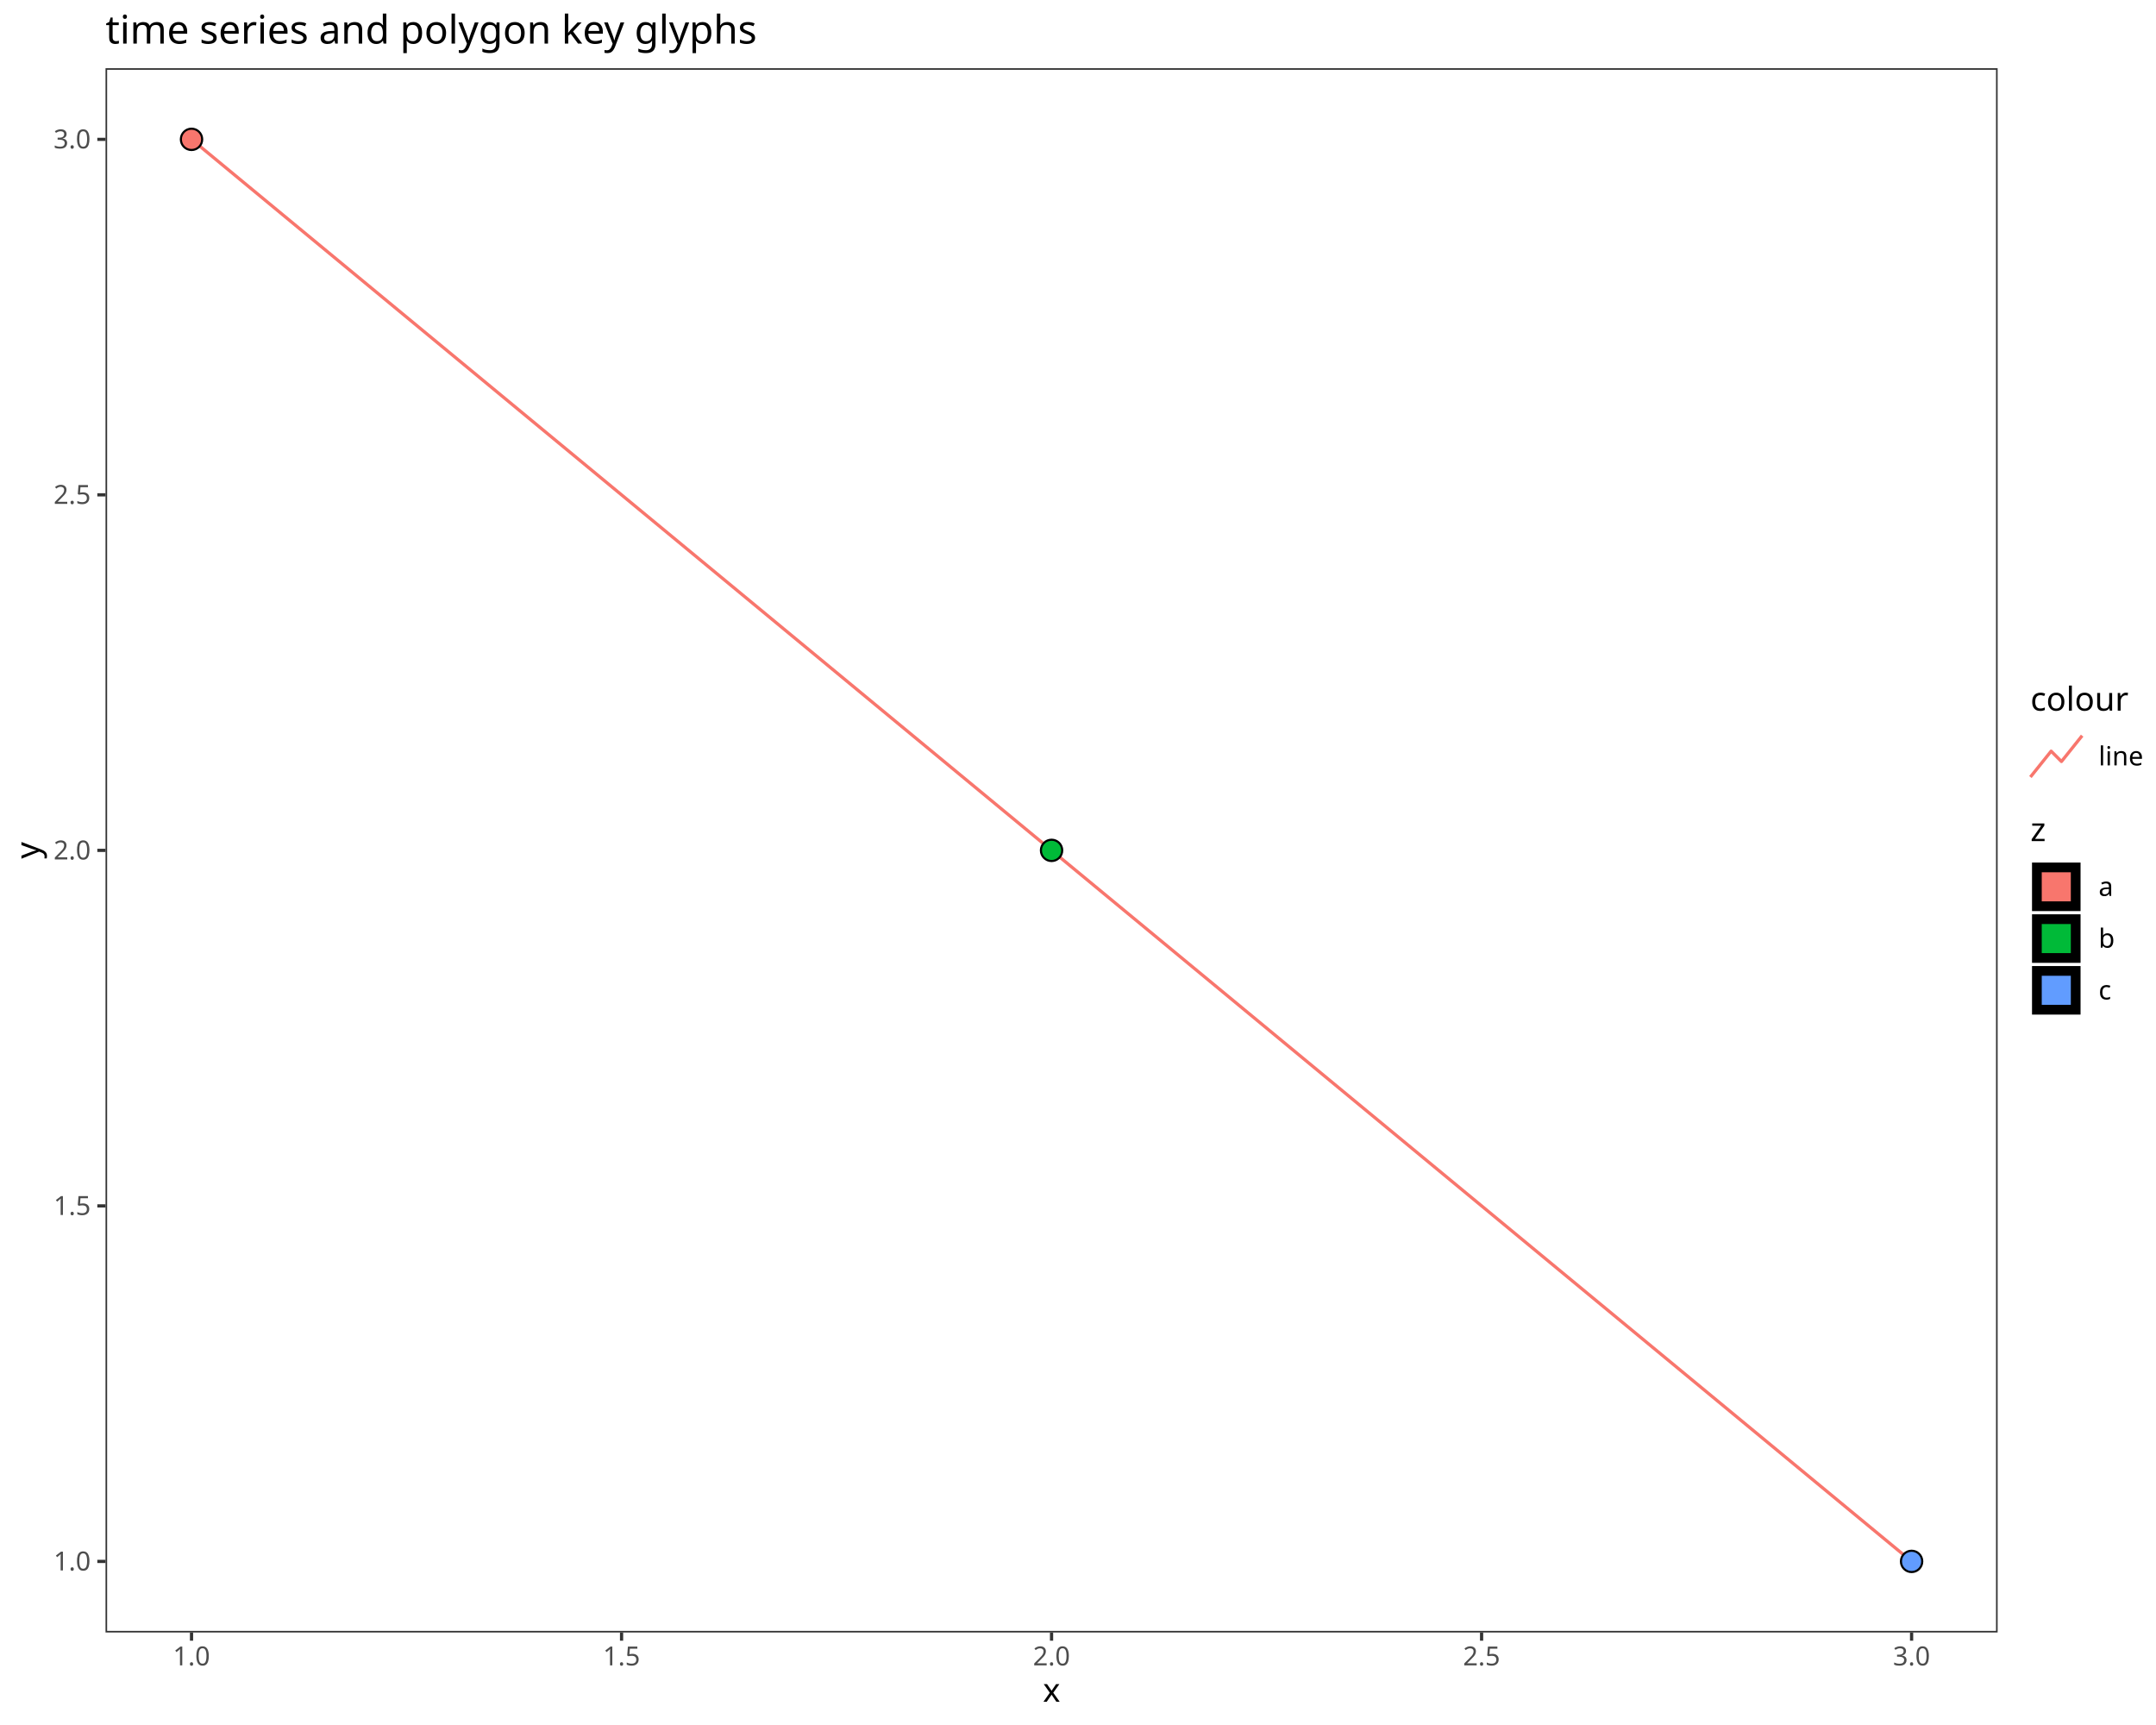
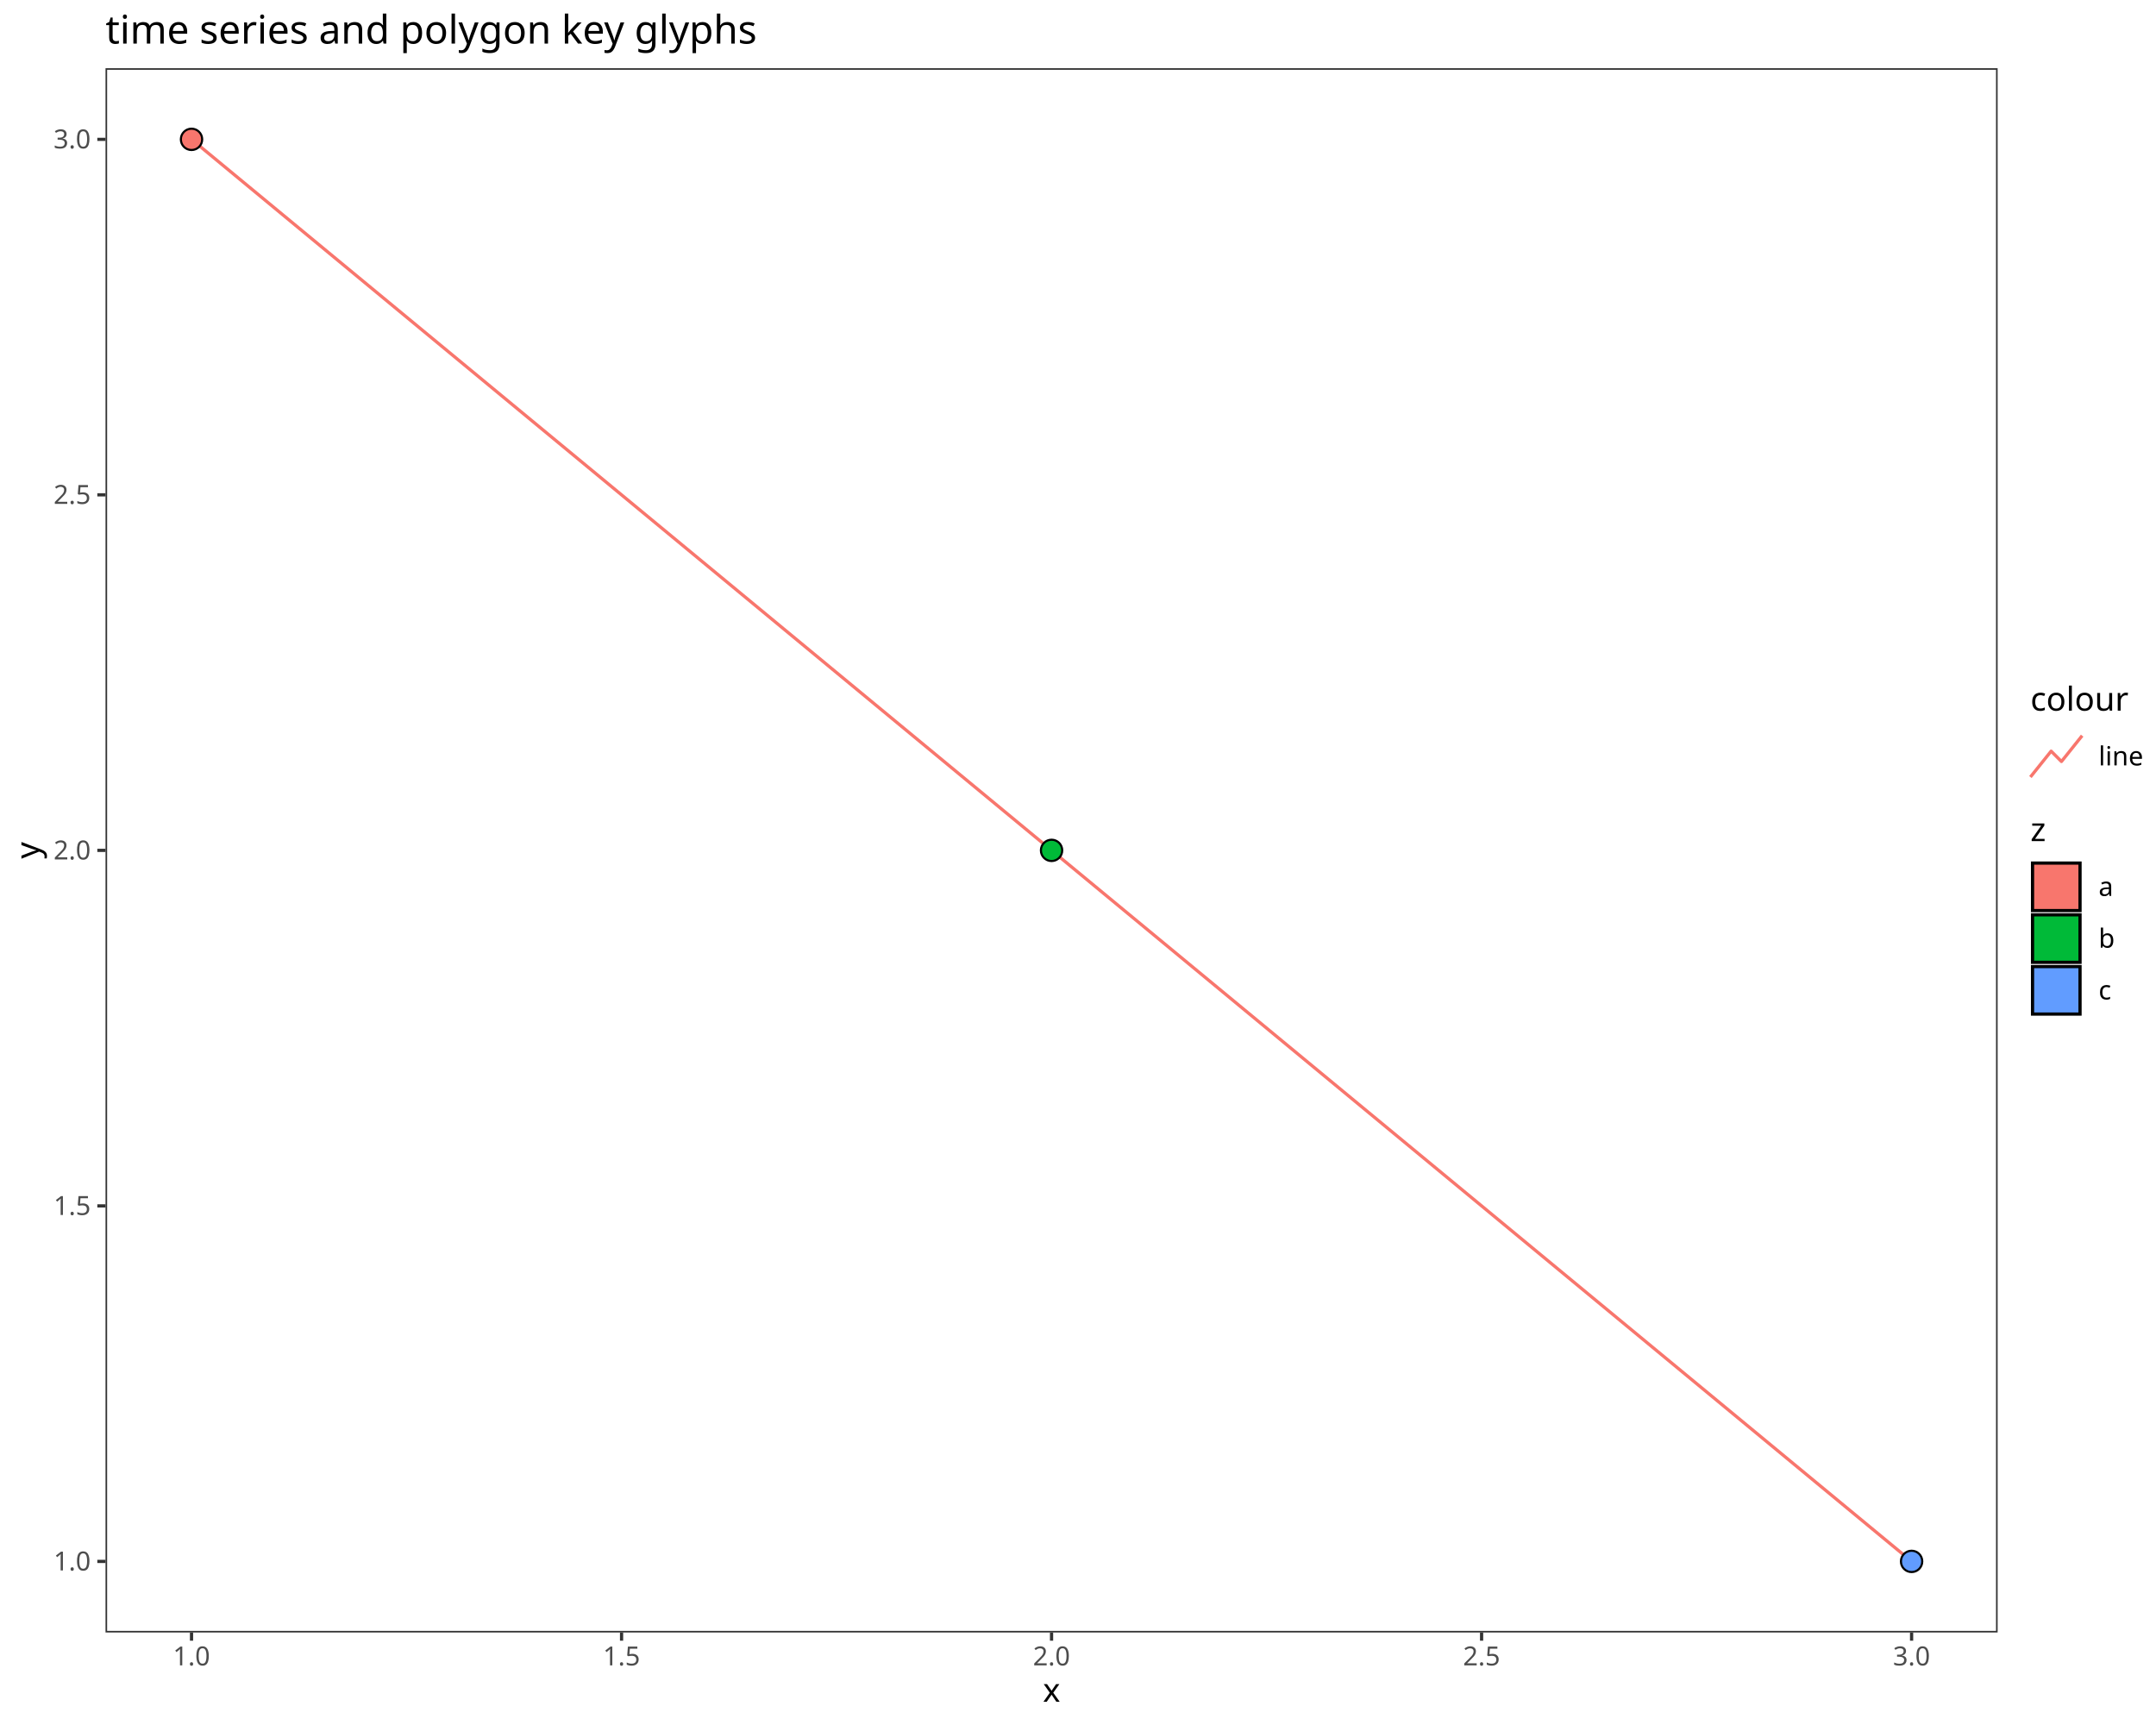
<svg xmlns="http://www.w3.org/2000/svg" class="svglite" data-engine-version="2.0" width="720.00pt" height="576.00pt" viewBox="0 0 720.00 576.00">
  <defs>
    <style type="text/css">
    .svglite line, .svglite polyline, .svglite polygon, .svglite path, .svglite rect, .svglite circle {
      fill: none;
      stroke: #000000;
      stroke-linecap: round;
      stroke-linejoin: round;
      stroke-miterlimit: 10.00;
    }
  </style>
  </defs>
  <rect width="100%" height="100%" style="stroke: none; fill: #FFFFFF;" />
  <defs>
    <clipPath id="cpMC4wMHw3MjAuMDB8MC4wMHw1NzYuMDA=">
      <rect x="0.00" y="0.00" width="720.00" height="576.00" />
    </clipPath>
  </defs>
  <g clip-path="url(#cpMC4wMHw3MjAuMDB8MC4wMHw1NzYuMDA=)">
    <rect x="0.00" y="0.00" width="720.00" height="576.00" style="stroke-width: 1.07; stroke: #FFFFFF; fill: #FFFFFF;" />
  </g>
  <defs>
    <clipPath id="cpMzUuMjR8NjY3LjExfDIyLjc4fDU0NS4xMQ==">
      <rect x="35.24" y="22.78" width="631.87" height="522.33" />
    </clipPath>
  </defs>
  <g clip-path="url(#cpMzUuMjR8NjY3LjExfDIyLjc4fDU0NS4xMQ==)">
    <rect x="35.24" y="22.78" width="631.87" height="522.33" style="stroke-width: 1.07; stroke: none; fill: #FFFFFF;" />
    <polyline points="63.96,46.53 351.17,283.95 638.38,521.37 " style="stroke-width: 1.07; stroke: #F8766D; stroke-linecap: butt;" />
    <circle cx="63.96" cy="46.53" r="3.56" style="stroke-width: 0.71; fill: #F8766D;" />
    <circle cx="351.17" cy="283.95" r="3.56" style="stroke-width: 0.71; fill: #00BA38;" />
    <circle cx="638.38" cy="521.37" r="3.56" style="stroke-width: 0.71; fill: #619CFF;" />
    <rect x="35.24" y="22.78" width="631.87" height="522.33" style="stroke-width: 1.07; stroke: #333333;" />
  </g>
  <g clip-path="url(#cpMC4wMHw3MjAuMDB8MC4wMHw1NzYuMDA=)">
    <text x="30.31" y="524.40" text-anchor="end" style="font-size: 8.80px; fill: #4D4D4D; font-family: sans;" textLength="12.23px" lengthAdjust="spacingAndGlyphs">1.0</text>
    <text x="30.31" y="405.69" text-anchor="end" style="font-size: 8.80px; fill: #4D4D4D; font-family: sans;" textLength="12.23px" lengthAdjust="spacingAndGlyphs">1.5</text>
    <text x="30.31" y="286.98" text-anchor="end" style="font-size: 8.80px; fill: #4D4D4D; font-family: sans;" textLength="12.23px" lengthAdjust="spacingAndGlyphs">2.0</text>
    <text x="30.31" y="168.26" text-anchor="end" style="font-size: 8.80px; fill: #4D4D4D; font-family: sans;" textLength="12.23px" lengthAdjust="spacingAndGlyphs">2.5</text>
    <text x="30.31" y="49.55" text-anchor="end" style="font-size: 8.80px; fill: #4D4D4D; font-family: sans;" textLength="12.23px" lengthAdjust="spacingAndGlyphs">3.0</text>
    <polyline points="32.50,521.37 35.24,521.37 " style="stroke-width: 1.07; stroke: #333333; stroke-linecap: butt;" />
    <polyline points="32.50,402.66 35.24,402.66 " style="stroke-width: 1.07; stroke: #333333; stroke-linecap: butt;" />
    <polyline points="32.50,283.95 35.24,283.95 " style="stroke-width: 1.07; stroke: #333333; stroke-linecap: butt;" />
    <polyline points="32.50,165.24 35.24,165.24 " style="stroke-width: 1.07; stroke: #333333; stroke-linecap: butt;" />
    <polyline points="32.50,46.53 35.24,46.53 " style="stroke-width: 1.07; stroke: #333333; stroke-linecap: butt;" />
    <polyline points="63.96,547.85 63.96,545.11 " style="stroke-width: 1.07; stroke: #333333; stroke-linecap: butt;" />
    <polyline points="207.57,547.85 207.57,545.11 " style="stroke-width: 1.07; stroke: #333333; stroke-linecap: butt;" />
    <polyline points="351.17,547.85 351.17,545.11 " style="stroke-width: 1.07; stroke: #333333; stroke-linecap: butt;" />
    <polyline points="494.78,547.85 494.78,545.11 " style="stroke-width: 1.07; stroke: #333333; stroke-linecap: butt;" />
    <polyline points="638.38,547.85 638.38,545.11 " style="stroke-width: 1.07; stroke: #333333; stroke-linecap: butt;" />
    <text x="63.96" y="556.10" text-anchor="middle" style="font-size: 8.80px; fill: #4D4D4D; font-family: sans;" textLength="12.23px" lengthAdjust="spacingAndGlyphs">1.0</text>
    <text x="207.57" y="556.10" text-anchor="middle" style="font-size: 8.80px; fill: #4D4D4D; font-family: sans;" textLength="12.23px" lengthAdjust="spacingAndGlyphs">1.5</text>
    <text x="351.17" y="556.10" text-anchor="middle" style="font-size: 8.80px; fill: #4D4D4D; font-family: sans;" textLength="12.23px" lengthAdjust="spacingAndGlyphs">2.0</text>
    <text x="494.78" y="556.10" text-anchor="middle" style="font-size: 8.80px; fill: #4D4D4D; font-family: sans;" textLength="12.23px" lengthAdjust="spacingAndGlyphs">2.5</text>
    <text x="638.38" y="556.10" text-anchor="middle" style="font-size: 8.80px; fill: #4D4D4D; font-family: sans;" textLength="12.23px" lengthAdjust="spacingAndGlyphs">3.0</text>
    <text x="351.17" y="568.24" text-anchor="middle" style="font-size: 11.00px; font-family: sans;" textLength="5.50px" lengthAdjust="spacingAndGlyphs">x</text>
    <text transform="translate(13.05,283.95) rotate(-90)" text-anchor="middle" style="font-size: 11.00px; font-family: sans;" textLength="5.50px" lengthAdjust="spacingAndGlyphs">y</text>
    <rect x="678.06" y="228.58" width="36.46" height="32.61" style="stroke-width: 1.07; stroke: none; fill: #FFFFFF;" />
    <text x="678.06" y="237.29" style="font-size: 11.00px; font-family: sans;" textLength="29.96px" lengthAdjust="spacingAndGlyphs">colour</text>
    <rect x="678.06" y="243.91" width="17.28" height="17.28" style="stroke-width: 1.07; stroke: none; fill: #FFFFFF;" />
    <polyline points="678.06,259.46 684.98,250.82 688.43,254.28 695.34,245.64 " style="stroke-width: 1.07; stroke: #F8766D; stroke-linecap: butt;" />
    <text x="700.82" y="255.58" style="font-size: 8.80px; font-family: sans;" textLength="13.70px" lengthAdjust="spacingAndGlyphs">line</text>
    <rect x="678.06" y="272.15" width="27.65" height="67.17" style="stroke-width: 1.07; stroke: none; fill: #FFFFFF;" />
    <text x="678.06" y="280.86" style="font-size: 11.00px; font-family: sans;" textLength="5.50px" lengthAdjust="spacingAndGlyphs">z</text>
    <rect x="678.06" y="287.48" width="17.28" height="17.28" style="stroke-width: 1.07; stroke: none; fill: #FFFFFF;" />
-     <rect x="680.22" y="289.64" width="12.96" height="12.96" style="stroke-width: 3.25; stroke-linecap: butt; stroke-linejoin: miter; fill: #F8766D;" />
+     <rect x="678.77" y="288.19" width="15.86" height="15.86" style="stroke-width: 1.07; stroke-linecap: butt; stroke-linejoin: miter; fill: #F8766D;" />
    <rect x="678.06" y="304.76" width="17.28" height="17.28" style="stroke-width: 1.07; stroke: none; fill: #FFFFFF;" />
-     <rect x="680.22" y="306.92" width="12.96" height="12.96" style="stroke-width: 3.25; stroke-linecap: butt; stroke-linejoin: miter; fill: #00BA38;" />
+     <rect x="678.77" y="305.47" width="15.86" height="15.86" style="stroke-width: 1.07; stroke-linecap: butt; stroke-linejoin: miter; fill: #00BA38;" />
    <rect x="678.06" y="322.04" width="17.28" height="17.28" style="stroke-width: 1.07; stroke: none; fill: #FFFFFF;" />
-     <rect x="680.22" y="324.20" width="12.96" height="12.96" style="stroke-width: 3.25; stroke-linecap: butt; stroke-linejoin: miter; fill: #619CFF;" />
+     <rect x="678.77" y="322.75" width="15.86" height="15.86" style="stroke-width: 1.07; stroke-linecap: butt; stroke-linejoin: miter; fill: #619CFF;" />
    <text x="700.82" y="299.15" style="font-size: 8.80px; font-family: sans;" textLength="4.89px" lengthAdjust="spacingAndGlyphs">a</text>
    <text x="700.82" y="316.43" style="font-size: 8.80px; font-family: sans;" textLength="4.89px" lengthAdjust="spacingAndGlyphs">b</text>
    <text x="700.82" y="333.71" style="font-size: 8.80px; font-family: sans;" textLength="4.40px" lengthAdjust="spacingAndGlyphs">c</text>
    <text x="35.24" y="14.56" style="font-size: 13.20px; font-family: sans;" textLength="205.48px" lengthAdjust="spacingAndGlyphs">time series and polygon key glyphs</text>
  </g>
</svg>
